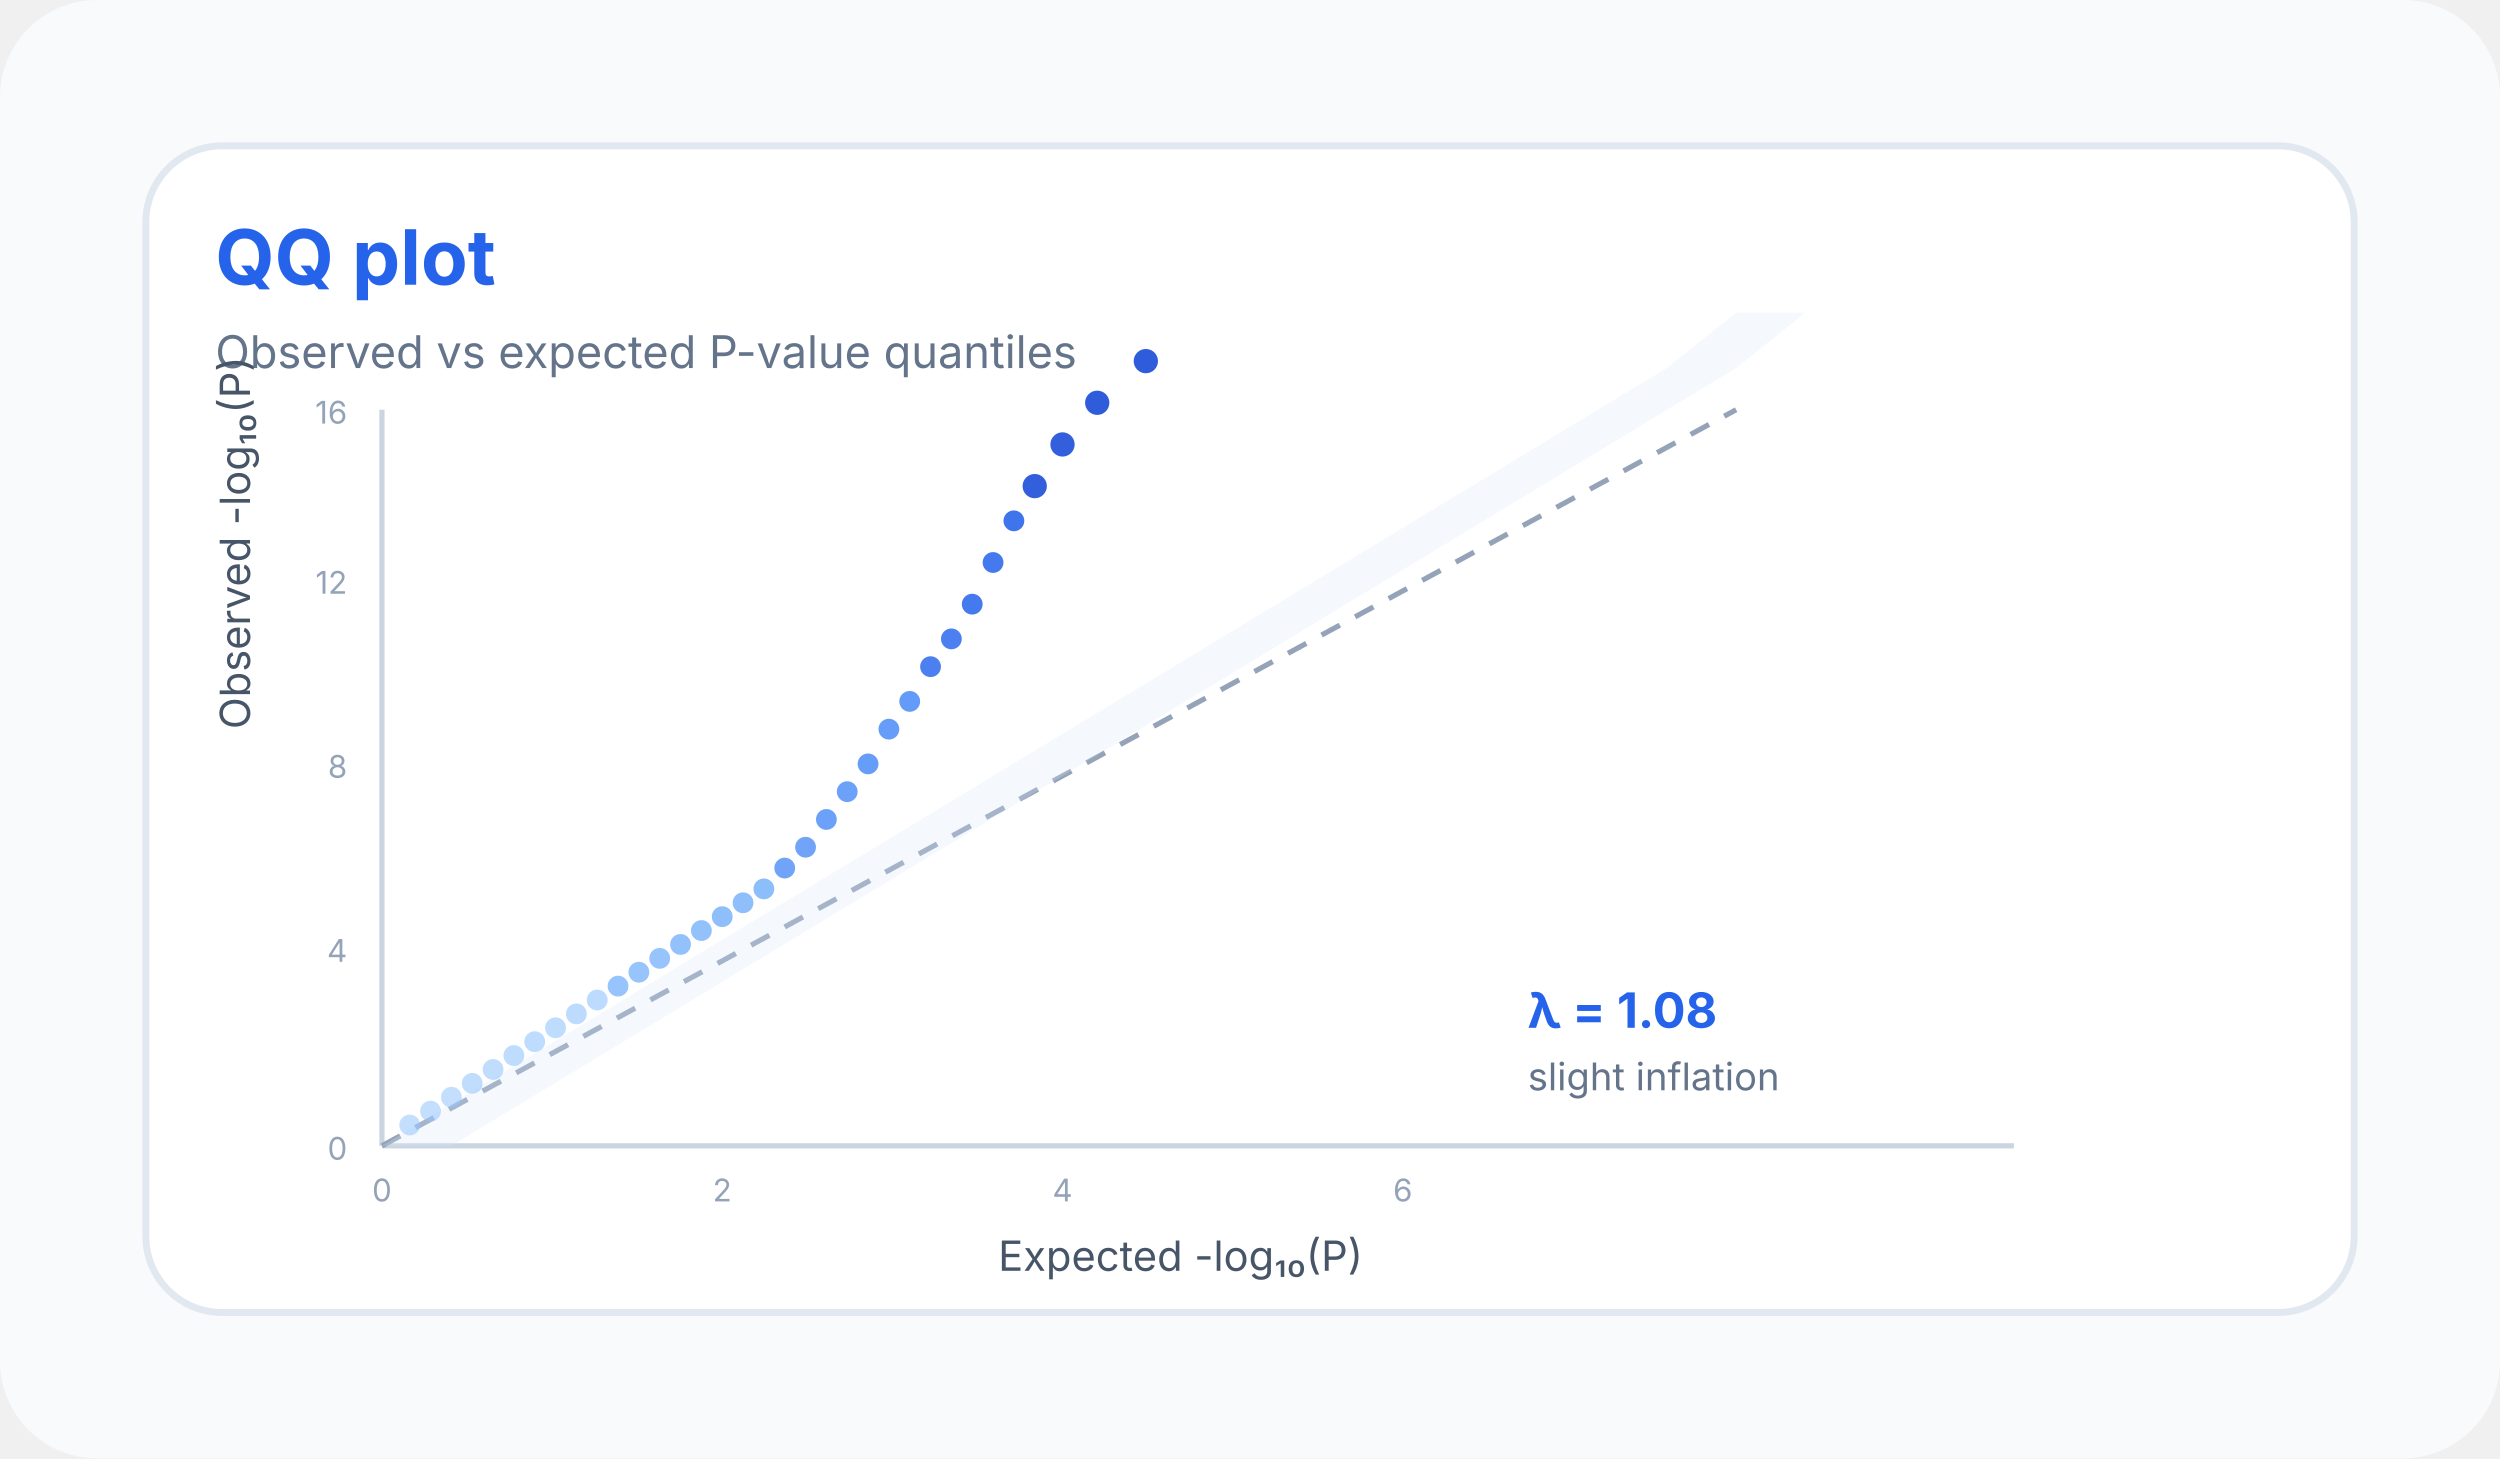
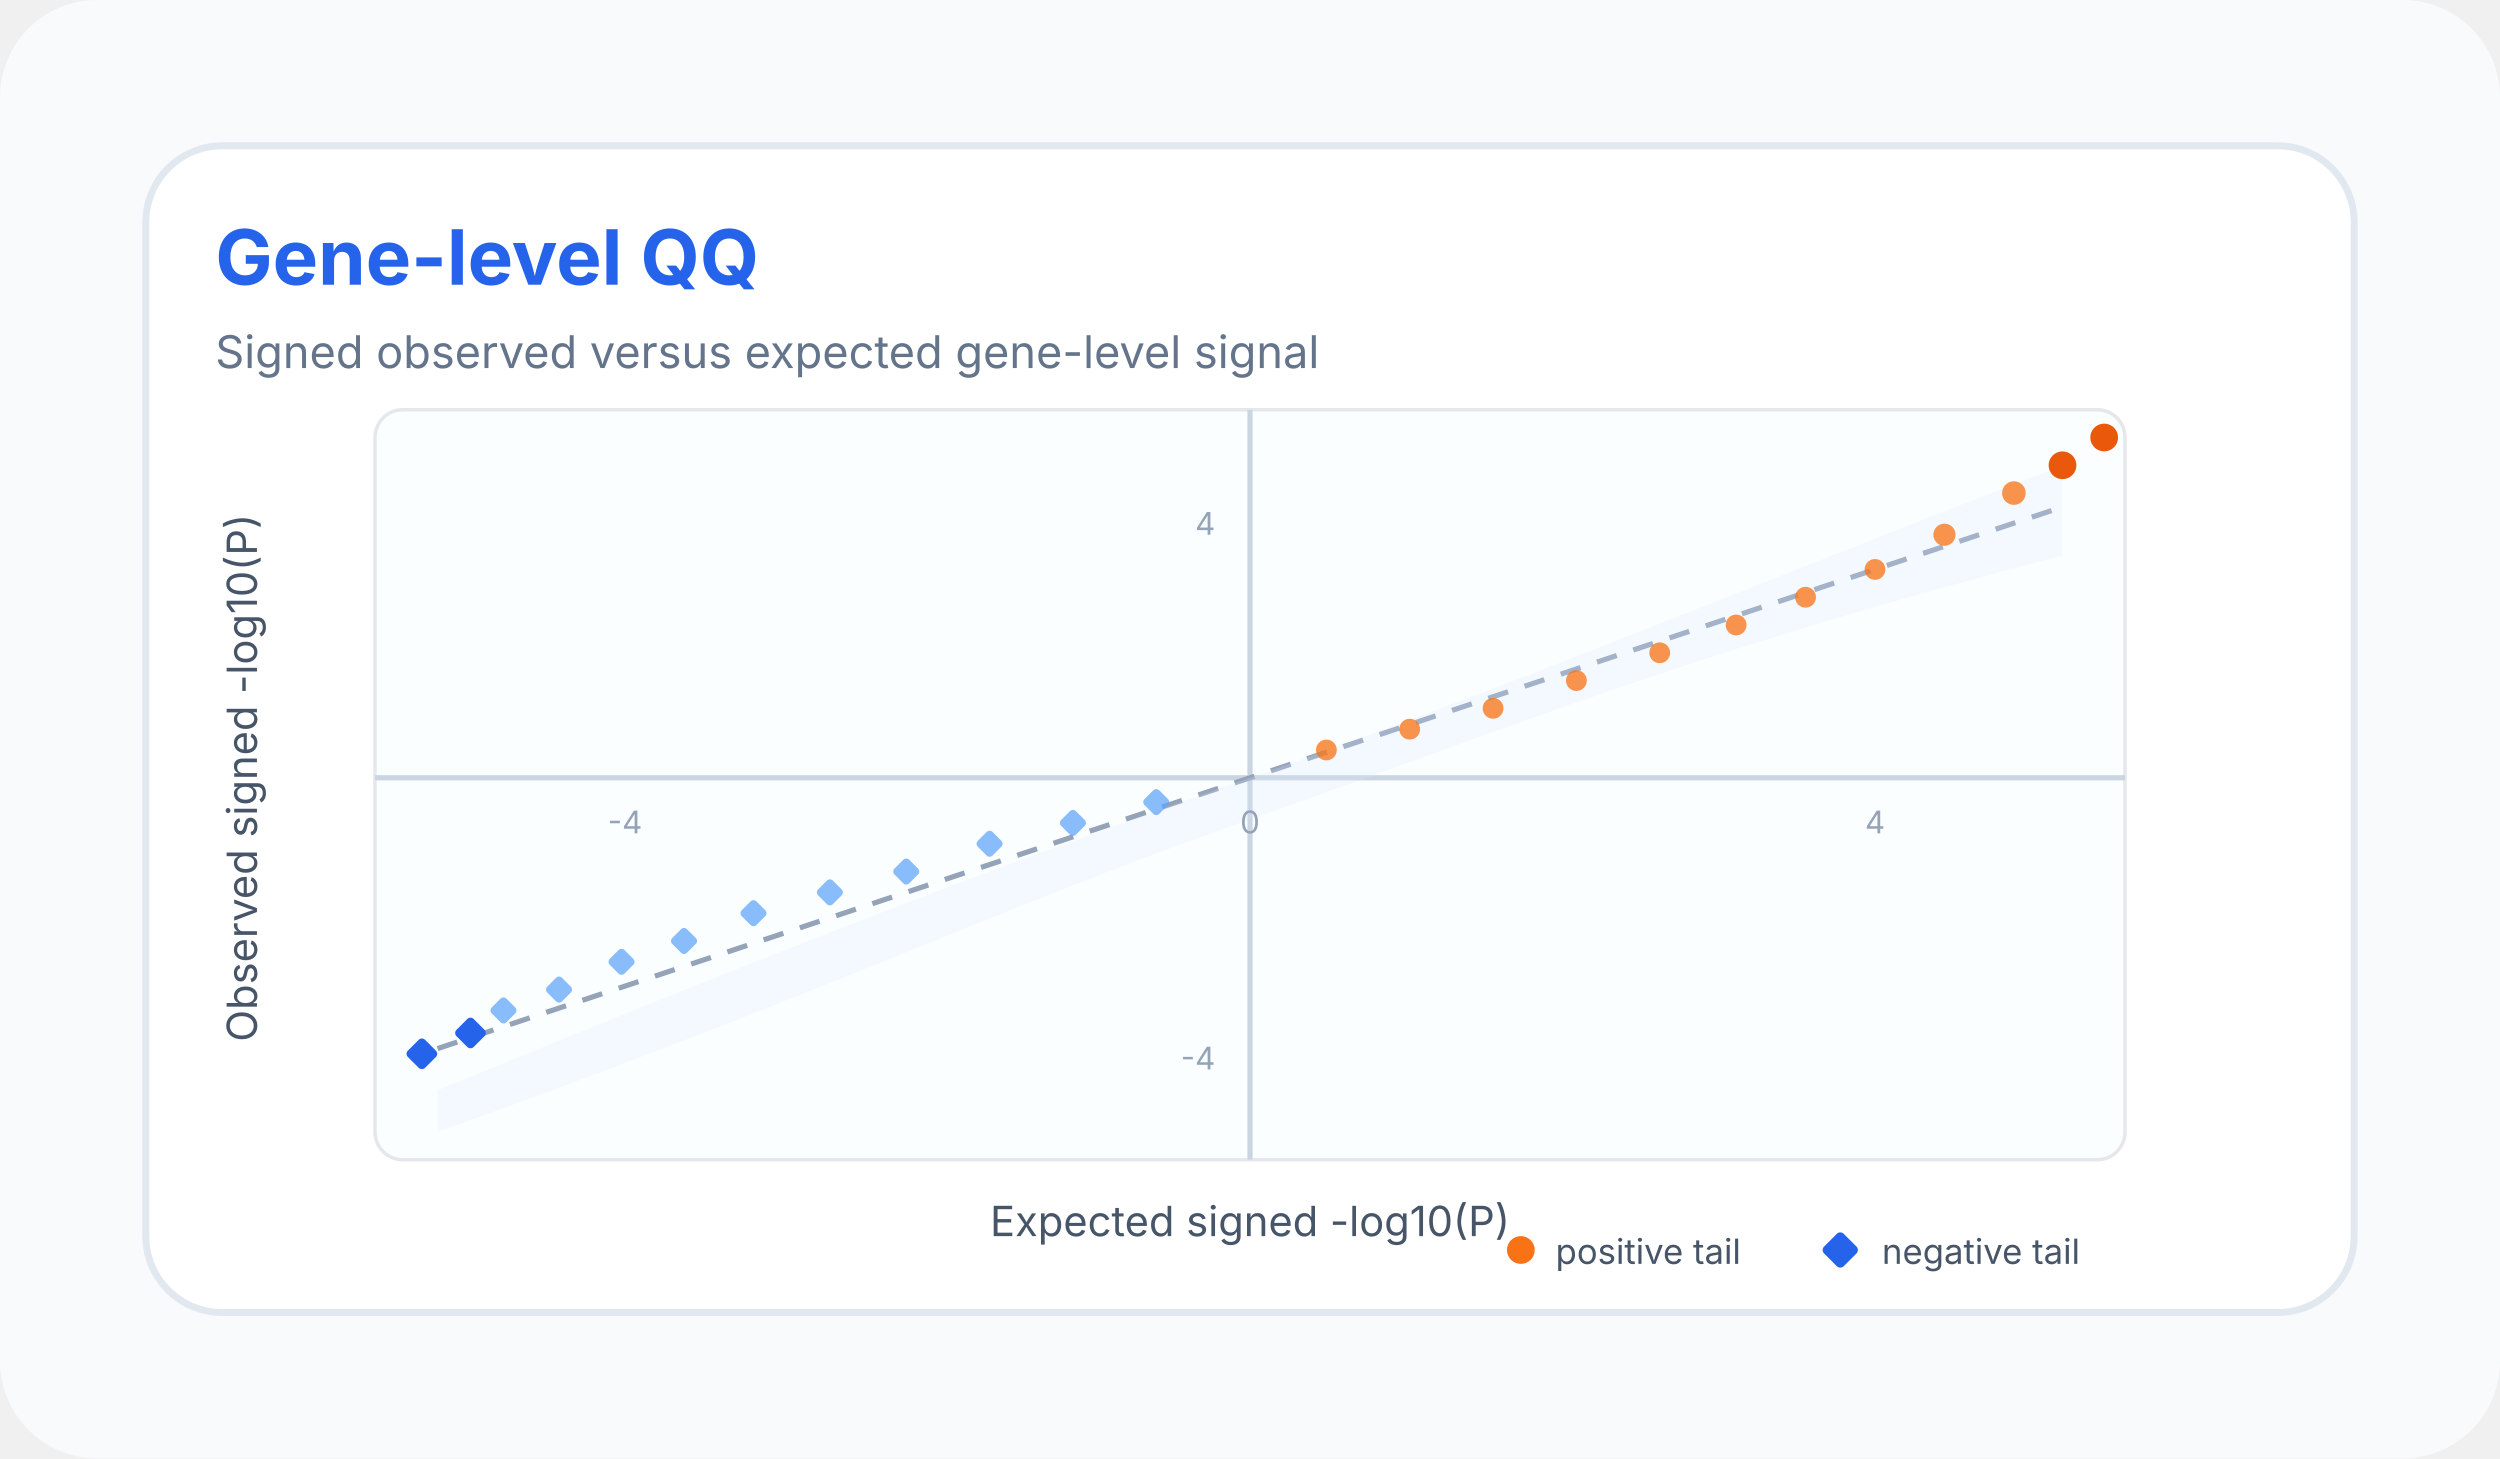
<svg xmlns="http://www.w3.org/2000/svg" width="720" height="420" viewBox="0 0 720 420" fill="none">
  <rect width="720" height="420" rx="28" fill="#F8FAFC" />
  <rect x="42" y="42" width="636" height="336" rx="22" fill="white" stroke="#E2E8F0" stroke-width="2" />
-   <text x="62" y="82" fill="#2563EB" font-family="Inter, Arial, sans-serif" font-size="22" font-weight="700">QQ plot</text>
-   <text x="62" y="106" fill="#64748B" font-family="Inter, Arial, sans-serif" font-size="13">Observed vs expected P-value quantiles</text>
-   <line x1="110" y1="330" x2="580" y2="330" stroke="#CBD5E1" stroke-width="1.5" />
-   <line x1="110" y1="330" x2="110" y2="118" stroke="#CBD5E1" stroke-width="1.5" />
-   <line x1="110" y1="330" x2="500" y2="118" stroke="#94A3B8" stroke-width="1.5" stroke-dasharray="6 5" />
-   <text x="340" y="366" text-anchor="middle" fill="#475569" font-family="Inter, Arial, sans-serif" font-size="12">Expected -log₁₀(P)</text>
-   <text transform="rotate(-90 72 210)" x="72" y="210" fill="#475569" font-family="Inter, Arial, sans-serif" font-size="12">Observed -log₁₀(P)</text>
-   <text x="100" y="334" text-anchor="end" fill="#94A3B8" font-family="Inter, Arial, sans-serif" font-size="9">0</text>
-   <text x="100" y="277" text-anchor="end" fill="#94A3B8" font-family="Inter, Arial, sans-serif" font-size="9">4</text>
-   <text x="100" y="224" text-anchor="end" fill="#94A3B8" font-family="Inter, Arial, sans-serif" font-size="9">8</text>
-   <text x="100" y="171" text-anchor="end" fill="#94A3B8" font-family="Inter, Arial, sans-serif" font-size="9">12</text>
-   <text x="100" y="122" text-anchor="end" fill="#94A3B8" font-family="Inter, Arial, sans-serif" font-size="9">16</text>
-   <text x="110" y="346" text-anchor="middle" fill="#94A3B8" font-family="Inter, Arial, sans-serif" font-size="9">0</text>
-   <text x="208" y="346" text-anchor="middle" fill="#94A3B8" font-family="Inter, Arial, sans-serif" font-size="9">2</text>
-   <text x="306" y="346" text-anchor="middle" fill="#94A3B8" font-family="Inter, Arial, sans-serif" font-size="9">4</text>
-   <text x="404" y="346" text-anchor="middle" fill="#94A3B8" font-family="Inter, Arial, sans-serif" font-size="9">6</text>
-   <path d="M110 330 L480 106 L500 90 L520 90 L500 106 L130 330 Z" fill="#DBEAFE" fill-opacity="0.25" />
-   <circle cx="118" cy="324" r="3" fill="#93C5FD" fill-opacity="0.55" />
-   <circle cx="124" cy="320" r="3" fill="#93C5FD" fill-opacity="0.55" />
-   <circle cx="130" cy="316" r="3" fill="#93C5FD" fill-opacity="0.55" />
-   <circle cx="136" cy="312" r="3" fill="#93C5FD" fill-opacity="0.58" />
-   <circle cx="142" cy="308" r="3" fill="#93C5FD" fill-opacity="0.58" />
-   <circle cx="148" cy="304" r="3" fill="#93C5FD" fill-opacity="0.6" />
-   <circle cx="154" cy="300" r="3" fill="#93C5FD" fill-opacity="0.6" />
-   <circle cx="160" cy="296" r="3" fill="#93C5FD" fill-opacity="0.6" />
-   <circle cx="166" cy="292" r="3" fill="#93C5FD" fill-opacity="0.62" />
-   <circle cx="172" cy="288" r="3" fill="#93C5FD" fill-opacity="0.62" />
-   <circle cx="178" cy="284" r="3" fill="#60A5FA" fill-opacity="0.65" />
-   <circle cx="184" cy="280" r="3" fill="#60A5FA" fill-opacity="0.65" />
-   <circle cx="190" cy="276" r="3" fill="#60A5FA" fill-opacity="0.65" />
-   <circle cx="196" cy="272" r="3" fill="#60A5FA" fill-opacity="0.68" />
-   <circle cx="202" cy="268" r="3" fill="#60A5FA" fill-opacity="0.68" />
-   <circle cx="208" cy="264" r="3" fill="#60A5FA" fill-opacity="0.7" />
-   <circle cx="214" cy="260" r="3" fill="#60A5FA" fill-opacity="0.7" />
-   <circle cx="220" cy="256" r="3" fill="#60A5FA" fill-opacity="0.72" />
-   <circle cx="226" cy="250" r="3" fill="#3B82F6" fill-opacity="0.72" />
-   <circle cx="232" cy="244" r="3" fill="#3B82F6" fill-opacity="0.72" />
-   <circle cx="238" cy="236" r="3" fill="#3B82F6" fill-opacity="0.75" />
-   <circle cx="244" cy="228" r="3" fill="#3B82F6" fill-opacity="0.75" />
-   <circle cx="250" cy="220" r="3" fill="#3B82F6" fill-opacity="0.78" />
-   <circle cx="256" cy="210" r="3" fill="#3B82F6" fill-opacity="0.78" />
-   <circle cx="262" cy="202" r="3" fill="#3B82F6" fill-opacity="0.8" />
-   <circle cx="268" cy="192" r="3" fill="#2563EB" fill-opacity="0.82" />
-   <circle cx="274" cy="184" r="3" fill="#2563EB" fill-opacity="0.82" />
-   <circle cx="280" cy="174" r="3" fill="#2563EB" fill-opacity="0.85" />
-   <circle cx="286" cy="162" r="3" fill="#2563EB" fill-opacity="0.85" />
-   <circle cx="292" cy="150" r="3" fill="#2563EB" fill-opacity="0.88" />
-   <circle cx="298" cy="140" r="3.5" fill="#1D4ED8" fill-opacity="0.9" />
-   <circle cx="306" cy="128" r="3.5" fill="#1D4ED8" fill-opacity="0.9" />
-   <circle cx="316" cy="116" r="3.5" fill="#1D4ED8" fill-opacity="0.92" />
-   <circle cx="330" cy="104" r="3.5" fill="#1D4ED8" fill-opacity="0.92" />
-   <text x="440" y="296" fill="#2563EB" font-family="Inter, Arial, sans-serif" font-size="14" font-weight="700">λ = 1.08</text>
-   <text x="440" y="314" fill="#64748B" font-family="Inter, Arial, sans-serif" font-size="11">slight inflation</text>
+   <text x="62" y="82" fill="#2563EB" font-family="Inter, Arial, sans-serif" font-size="22" font-weight="700">Gene-level QQ</text>
+   <text x="62" y="106" fill="#64748B" font-family="Inter, Arial, sans-serif" font-size="13">Signed observed versus expected gene-level signal</text>
+   <rect x="108" y="118" width="504" height="216" rx="8" fill="#FBFEFF" stroke="#E5E7EB" />
+   <line x1="108" y1="224" x2="612" y2="224" stroke="#CBD5E1" stroke-width="1.5" />
+   <line x1="360" y1="118" x2="360" y2="334" stroke="#CBD5E1" stroke-width="1.5" />
+   <line x1="126" y1="302" x2="594" y2="146" stroke="#94A3B8" stroke-width="1.5" stroke-dasharray="6 5" />
+   <path d="M126 314 C238 268 286 250 360 224 C434 198 486 176 594 134 L594 160 C486 188 434 210 360 236 C286 262 238 286 126 326 Z" fill="#DBEAFE" fill-opacity="0.22" />
+   <text x="360" y="356" text-anchor="middle" fill="#475569" font-family="Inter, Arial, sans-serif" font-size="12">Expected signed -log10(P)</text>
+   <text transform="rotate(-90 74 224)" x="74" y="224" text-anchor="middle" fill="#475569" font-family="Inter, Arial, sans-serif" font-size="12">Observed signed -log10(P)</text>
+   <text x="360" y="240" text-anchor="middle" fill="#94A3B8" font-family="Inter, Arial, sans-serif" font-size="9">0</text>
+   <text x="180" y="240" text-anchor="middle" fill="#94A3B8" font-family="Inter, Arial, sans-serif" font-size="9">-4</text>
+   <text x="540" y="240" text-anchor="middle" fill="#94A3B8" font-family="Inter, Arial, sans-serif" font-size="9">4</text>
+   <text x="350" y="308" text-anchor="end" fill="#94A3B8" font-family="Inter, Arial, sans-serif" font-size="9">-4</text>
+   <text x="350" y="154" text-anchor="end" fill="#94A3B8" font-family="Inter, Arial, sans-serif" font-size="9">4</text>
+   <g fill="#60A5FA" fill-opacity="0.74">
+     <rect x="142" y="288" width="6" height="6" rx="1.2" transform="rotate(45 145 291)" />
+     <rect x="158" y="282" width="6" height="6" rx="1.2" transform="rotate(45 161 285)" />
+     <rect x="176" y="274" width="6" height="6" rx="1.2" transform="rotate(45 179 277)" />
+     <rect x="194" y="268" width="6" height="6" rx="1.2" transform="rotate(45 197 271)" />
+     <rect x="214" y="260" width="6" height="6" rx="1.2" transform="rotate(45 217 263)" />
+     <rect x="236" y="254" width="6" height="6" rx="1.2" transform="rotate(45 239 257)" />
+     <rect x="258" y="248" width="6" height="6" rx="1.2" transform="rotate(45 261 251)" />
+     <rect x="282" y="240" width="6" height="6" rx="1.2" transform="rotate(45 285 243)" />
+     <rect x="306" y="234" width="6" height="6" rx="1.2" transform="rotate(45 309 237)" />
+     <rect x="330" y="228" width="6" height="6" rx="1.2" transform="rotate(45 333 231)" />
+   </g>
+   <g fill="#F97316" fill-opacity="0.76">
+     <circle cx="382" cy="216" r="3" />
+     <circle cx="406" cy="210" r="3" />
+     <circle cx="430" cy="204" r="3" />
+     <circle cx="454" cy="196" r="3" />
+     <circle cx="478" cy="188" r="3" />
+     <circle cx="500" cy="180" r="3" />
+     <circle cx="520" cy="172" r="3" />
+     <circle cx="540" cy="164" r="3" />
+     <circle cx="560" cy="154" r="3.2" />
+     <circle cx="580" cy="142" r="3.4" />
+   </g>
+   <rect x="118" y="300" width="7" height="7" rx="1.3" fill="#2563EB" transform="rotate(45 121.5 303.5)" />
+   <rect x="132" y="294" width="7" height="7" rx="1.3" fill="#2563EB" transform="rotate(45 135.5 297.5)" />
+   <circle cx="594" cy="134" r="4" fill="#EA580C" />
+   <circle cx="606" cy="126" r="4" fill="#EA580C" />
+   <circle cx="438" cy="360" r="4" fill="#F97316" />
+   <text x="448" y="364" fill="#475569" font-family="Inter, Arial, sans-serif" font-size="10">positive tail</text>
+   <rect x="526" y="356" width="8" height="8" rx="1.4" fill="#2563EB" transform="rotate(45 530 360)" />
+   <text x="542" y="364" fill="#475569" font-family="Inter, Arial, sans-serif" font-size="10">negative tail</text>
</svg>
